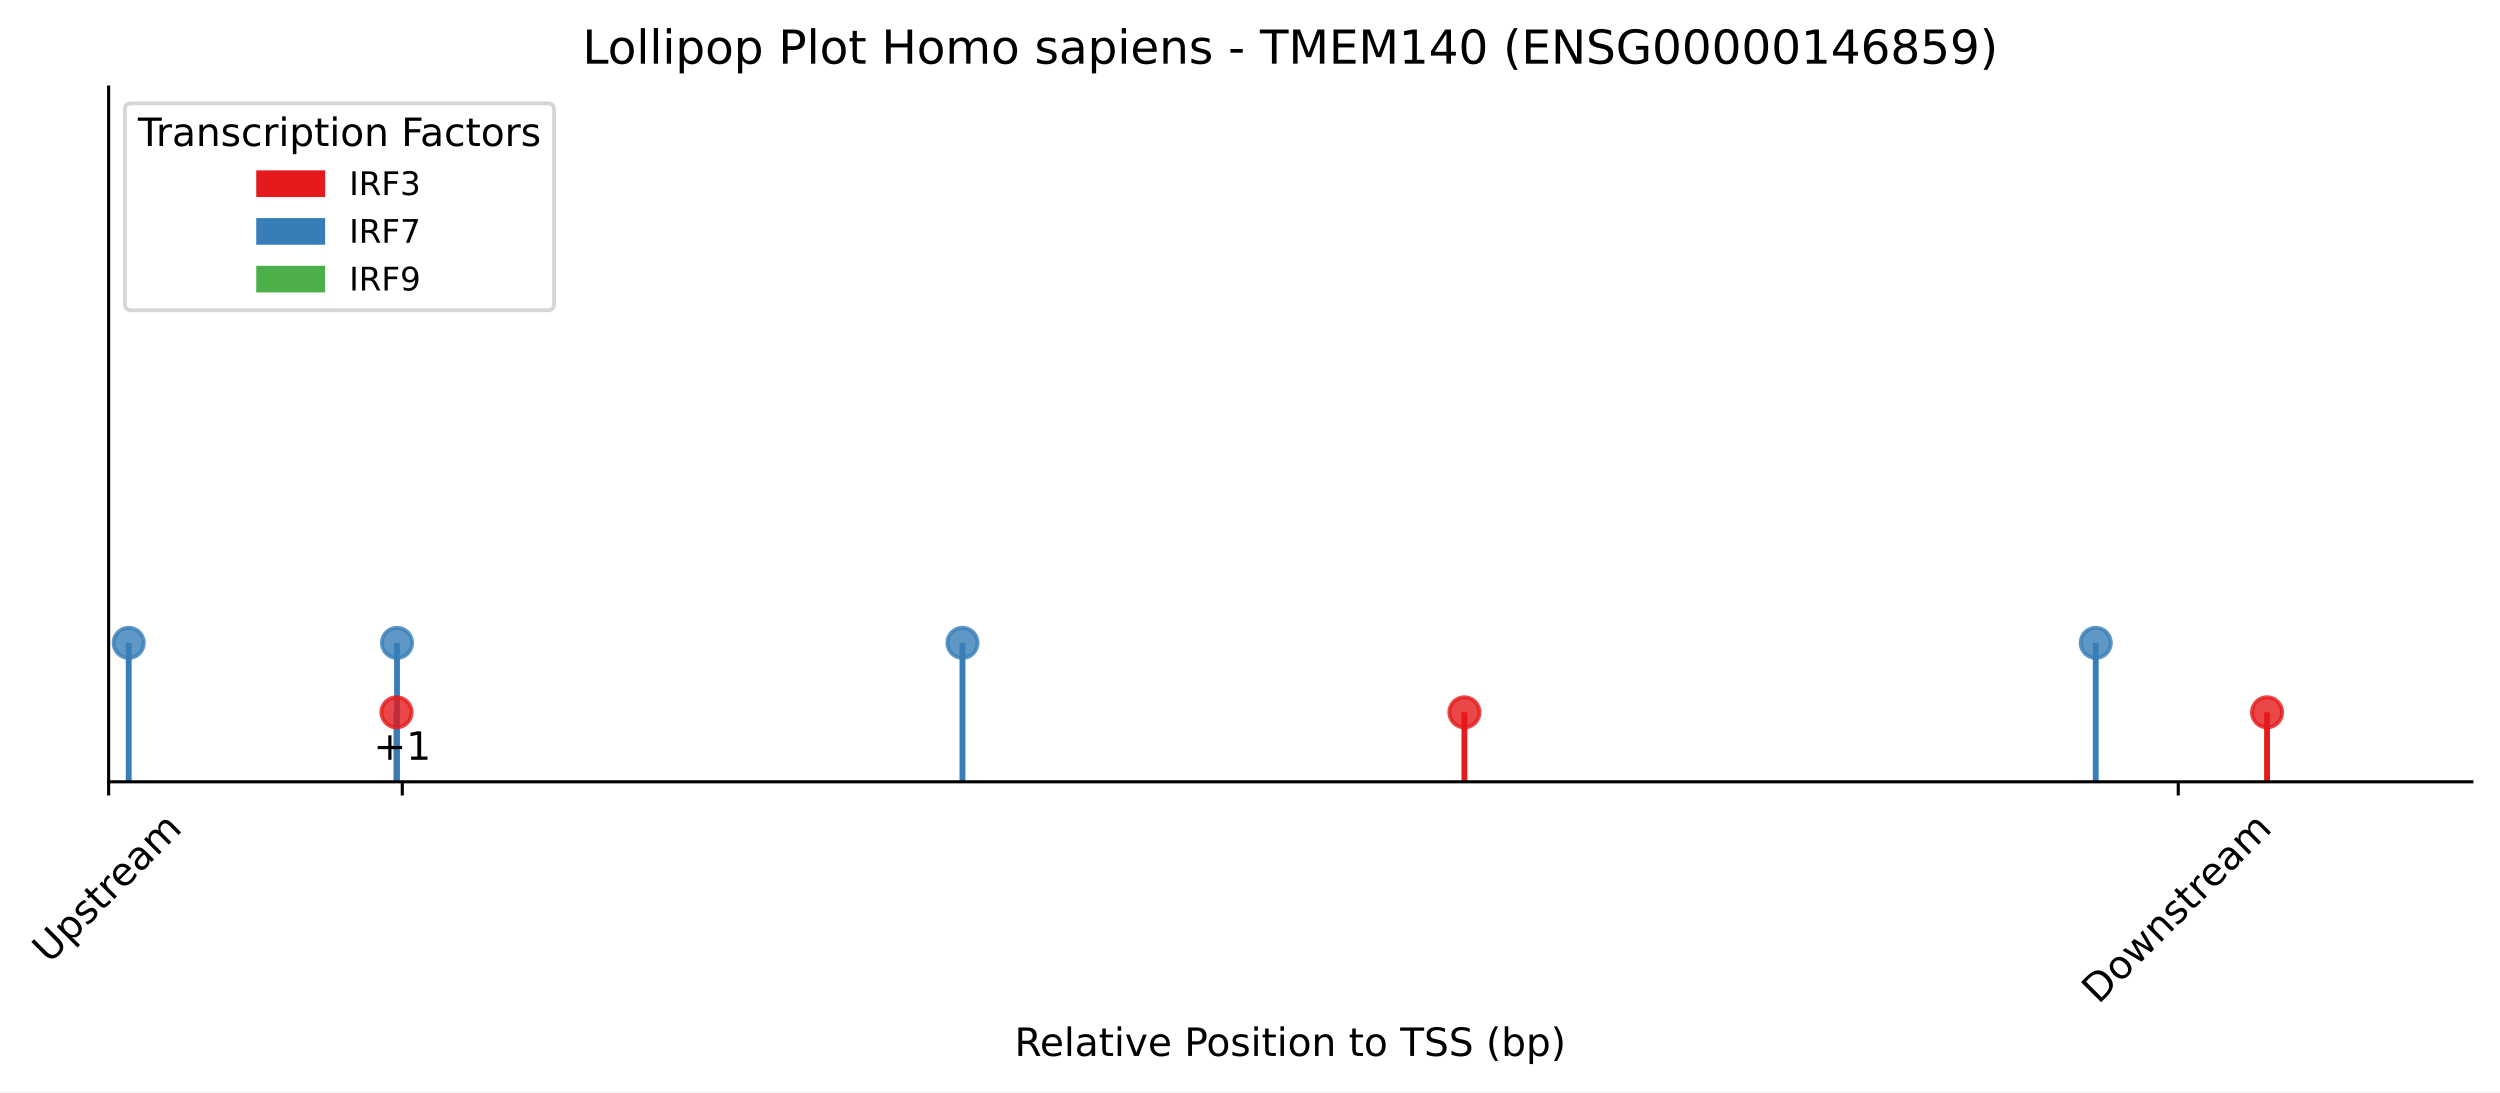
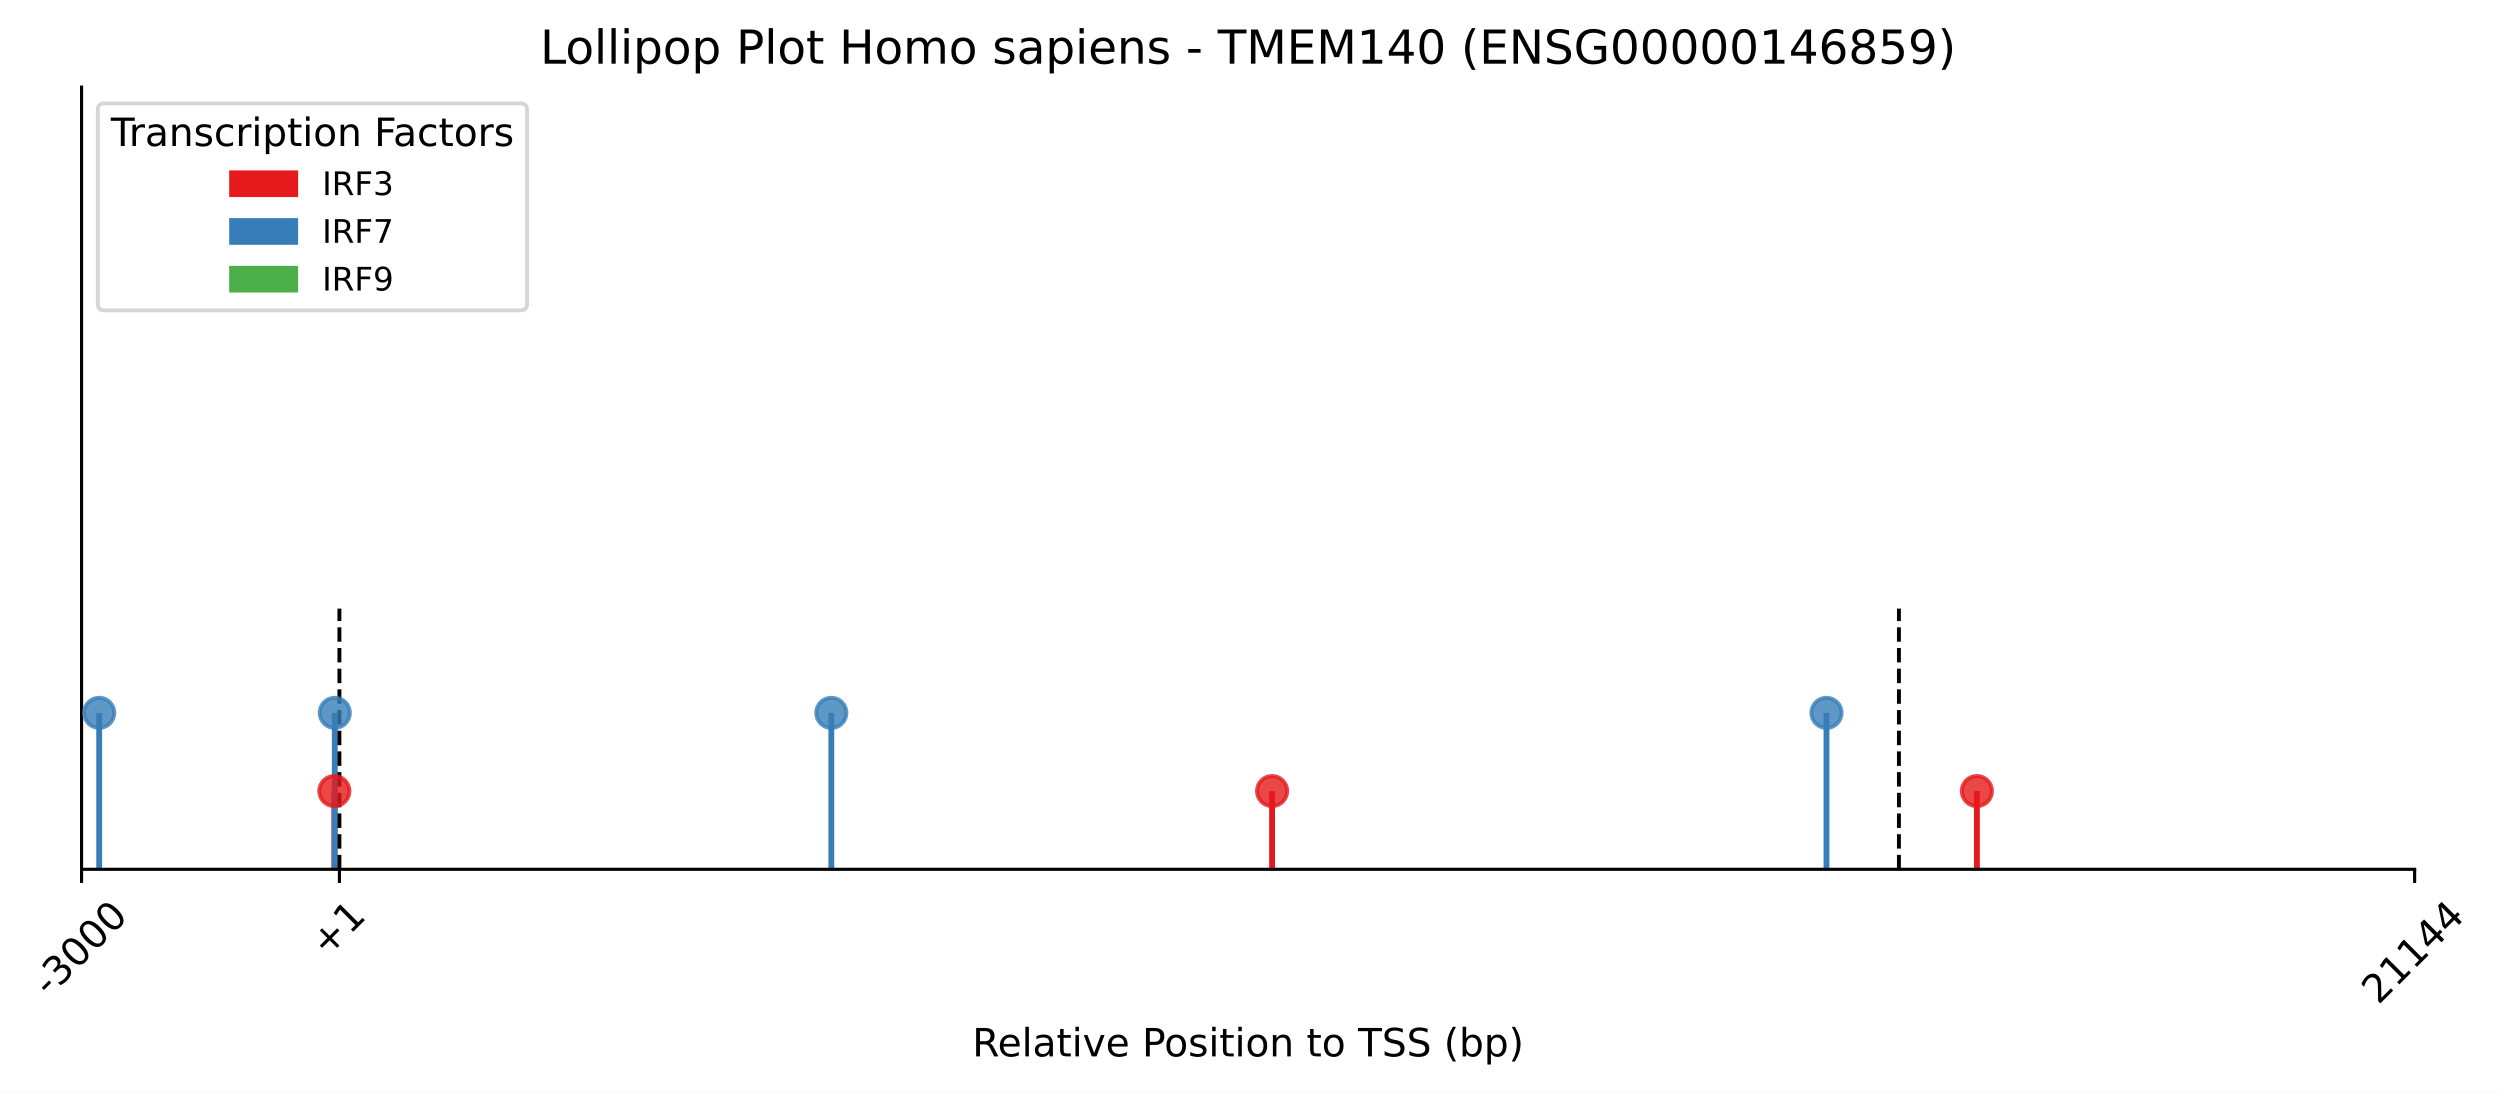
- <svg xmlns="http://www.w3.org/2000/svg" xmlns:xlink="http://www.w3.org/1999/xlink" width="640.663pt" height="279.88pt" viewBox="0 0 640.663 279.88" version="1.1">
+ <svg xmlns="http://www.w3.org/2000/svg" xmlns:xlink="http://www.w3.org/1999/xlink" width="640.511pt" height="279.934pt" viewBox="0 0 640.511 279.934" version="1.1">
  <defs>
    <style type="text/css">*{stroke-linejoin: round; stroke-linecap: butt}</style>
  </defs>
  <g id="figure_1">
    <g id="patch_1">
-       <path d="M 0 279.88  L 640.663 279.88  L 640.663 0  L 0 0  z " style="fill: #ffffff" />
+       <path d="M -0 279.934  L 640.511 279.934  L 640.511 0  L -0 0  z " style="fill: #ffffff" />
    </g>
    <g id="axes_1">
      <g id="patch_2">
-         <path d="M 27.841 200.348  L 633.463 200.348  L 633.463 22.318  L 27.841 22.318  z " style="fill: #ffffff" />
+         <path d="M 20.895 222.718  L 618.641 222.718  L 618.641 22.318  L 20.895 22.318  z " style="fill: #ffffff" />
      </g>
      <g id="matplotlib.axis_1">
        <g id="xtick_1">
          <g id="line2d_1">
            <defs>
-               <path id="m62c0e8b881" d="M 0 0  L 0 3.5  " style="stroke: #000000; stroke-width: 0.8" />
+               <path id="m3a69272f05" d="M 0 0  L 0 3.5  " style="stroke: #000000; stroke-width: 0.8" />
            </defs>
            <g>
-               <use xlink:href="#m62c0e8b881" x="27.841" y="200.348" style="stroke: #000000; stroke-width: 0.8" />
+               <use xlink:href="#m3a69272f05" x="20.895" y="222.718" style="stroke: #000000; stroke-width: 0.8" />
            </g>
          </g>
          <g id="text_1">
-             <g transform="translate(12.57291 247.1605) rotate(-45) scale(0.1 -0.1)">
+             <g transform="translate(12.57291 255.6374) rotate(-45) scale(0.1 -0.1)">
              <defs>
-                 <path id="DejaVuSans-55" d="M 556 4666  L 1191 4666  L 1191 1831  Q 1191 1081 1462 751  Q 1734 422 2344 422  Q 2950 422 3222 751  Q 3494 1081 3494 1831  L 3494 4666  L 4128 4666  L 4128 1753  Q 4128 841 3676 375  Q 3225 -91 2344 -91  Q 1459 -91 1007 375  Q 556 841 556 1753  L 556 4666  z " transform="scale(0.015625)" />
-                 <path id="DejaVuSans-70" d="M 1159 525  L 1159 -1331  L 581 -1331  L 581 3500  L 1159 3500  L 1159 2969  Q 1341 3281 1617 3432  Q 1894 3584 2278 3584  Q 2916 3584 3314 3078  Q 3713 2572 3713 1747  Q 3713 922 3314 415  Q 2916 -91 2278 -91  Q 1894 -91 1617 61  Q 1341 213 1159 525  z M 3116 1747  Q 3116 2381 2855 2742  Q 2594 3103 2138 3103  Q 1681 3103 1420 2742  Q 1159 2381 1159 1747  Q 1159 1113 1420 752  Q 1681 391 2138 391  Q 2594 391 2855 752  Q 3116 1113 3116 1747  z " transform="scale(0.015625)" />
-                 <path id="DejaVuSans-73" d="M 2834 3397  L 2834 2853  Q 2591 2978 2328 3040  Q 2066 3103 1784 3103  Q 1356 3103 1142 2972  Q 928 2841 928 2578  Q 928 2378 1081 2264  Q 1234 2150 1697 2047  L 1894 2003  Q 2506 1872 2764 1633  Q 3022 1394 3022 966  Q 3022 478 2636 193  Q 2250 -91 1575 -91  Q 1294 -91 989 -36  Q 684 19 347 128  L 347 722  Q 666 556 975 473  Q 1284 391 1588 391  Q 1994 391 2212 530  Q 2431 669 2431 922  Q 2431 1156 2273 1281  Q 2116 1406 1581 1522  L 1381 1569  Q 847 1681 609 1914  Q 372 2147 372 2553  Q 372 3047 722 3315  Q 1072 3584 1716 3584  Q 2034 3584 2315 3537  Q 2597 3491 2834 3397  z " transform="scale(0.015625)" />
-                 <path id="DejaVuSans-74" d="M 1172 4494  L 1172 3500  L 2356 3500  L 2356 3053  L 1172 3053  L 1172 1153  Q 1172 725 1289 603  Q 1406 481 1766 481  L 2356 481  L 2356 0  L 1766 0  Q 1100 0 847 248  Q 594 497 594 1153  L 594 3053  L 172 3053  L 172 3500  L 594 3500  L 594 4494  L 1172 4494  z " transform="scale(0.015625)" />
-                 <path id="DejaVuSans-72" d="M 2631 2963  Q 2534 3019 2420 3045  Q 2306 3072 2169 3072  Q 1681 3072 1420 2755  Q 1159 2438 1159 1844  L 1159 0  L 581 0  L 581 3500  L 1159 3500  L 1159 2956  Q 1341 3275 1631 3429  Q 1922 3584 2338 3584  Q 2397 3584 2469 3576  Q 2541 3569 2628 3553  L 2631 2963  z " transform="scale(0.015625)" />
-                 <path id="DejaVuSans-65" d="M 3597 1894  L 3597 1613  L 953 1613  Q 991 1019 1311 708  Q 1631 397 2203 397  Q 2534 397 2845 478  Q 3156 559 3463 722  L 3463 178  Q 3153 47 2828 -22  Q 2503 -91 2169 -91  Q 1331 -91 842 396  Q 353 884 353 1716  Q 353 2575 817 3079  Q 1281 3584 2069 3584  Q 2775 3584 3186 3129  Q 3597 2675 3597 1894  z M 3022 2063  Q 3016 2534 2758 2815  Q 2500 3097 2075 3097  Q 1594 3097 1305 2825  Q 1016 2553 972 2059  L 3022 2063  z " transform="scale(0.015625)" />
-                 <path id="DejaVuSans-61" d="M 2194 1759  Q 1497 1759 1228 1600  Q 959 1441 959 1056  Q 959 750 1161 570  Q 1363 391 1709 391  Q 2188 391 2477 730  Q 2766 1069 2766 1631  L 2766 1759  L 2194 1759  z M 3341 1997  L 3341 0  L 2766 0  L 2766 531  Q 2569 213 2275 61  Q 1981 -91 1556 -91  Q 1019 -91 701 211  Q 384 513 384 1019  Q 384 1609 779 1909  Q 1175 2209 1959 2209  L 2766 2209  L 2766 2266  Q 2766 2663 2505 2880  Q 2244 3097 1772 3097  Q 1472 3097 1187 3025  Q 903 2953 641 2809  L 641 3341  Q 956 3463 1253 3523  Q 1550 3584 1831 3584  Q 2591 3584 2966 3190  Q 3341 2797 3341 1997  z " transform="scale(0.015625)" />
-                 <path id="DejaVuSans-6d" d="M 3328 2828  Q 3544 3216 3844 3400  Q 4144 3584 4550 3584  Q 5097 3584 5394 3201  Q 5691 2819 5691 2113  L 5691 0  L 5113 0  L 5113 2094  Q 5113 2597 4934 2840  Q 4756 3084 4391 3084  Q 3944 3084 3684 2787  Q 3425 2491 3425 1978  L 3425 0  L 2847 0  L 2847 2094  Q 2847 2600 2669 2842  Q 2491 3084 2119 3084  Q 1678 3084 1418 2786  Q 1159 2488 1159 1978  L 1159 0  L 581 0  L 581 3500  L 1159 3500  L 1159 2956  Q 1356 3278 1631 3431  Q 1906 3584 2284 3584  Q 2666 3584 2933 3390  Q 3200 3197 3328 2828  z " transform="scale(0.015625)" />
+                 <path id="DejaVuSans-2d" d="M 313 2009  L 1997 2009  L 1997 1497  L 313 1497  L 313 2009  z " transform="scale(0.015625)" />
+                 <path id="DejaVuSans-33" d="M 2597 2516  Q 3050 2419 3304 2112  Q 3559 1806 3559 1356  Q 3559 666 3084 287  Q 2609 -91 1734 -91  Q 1441 -91 1130 -33  Q 819 25 488 141  L 488 750  Q 750 597 1062 519  Q 1375 441 1716 441  Q 2309 441 2620 675  Q 2931 909 2931 1356  Q 2931 1769 2642 2001  Q 2353 2234 1838 2234  L 1294 2234  L 1294 2753  L 1863 2753  Q 2328 2753 2575 2939  Q 2822 3125 2822 3475  Q 2822 3834 2567 4026  Q 2313 4219 1838 4219  Q 1578 4219 1281 4162  Q 984 4106 628 3988  L 628 4550  Q 988 4650 1302 4700  Q 1616 4750 1894 4750  Q 2613 4750 3031 4423  Q 3450 4097 3450 3541  Q 3450 3153 3228 2886  Q 3006 2619 2597 2516  z " transform="scale(0.015625)" />
+                 <path id="DejaVuSans-30" d="M 2034 4250  Q 1547 4250 1301 3770  Q 1056 3291 1056 2328  Q 1056 1369 1301 889  Q 1547 409 2034 409  Q 2525 409 2770 889  Q 3016 1369 3016 2328  Q 3016 3291 2770 3770  Q 2525 4250 2034 4250  z M 2034 4750  Q 2819 4750 3233 4129  Q 3647 3509 3647 2328  Q 3647 1150 3233 529  Q 2819 -91 2034 -91  Q 1250 -91 836 529  Q 422 1150 422 2328  Q 422 3509 836 4129  Q 1250 4750 2034 4750  z " transform="scale(0.015625)" />
              </defs>
-               <use xlink:href="#DejaVuSans-55" />
-               <use xlink:href="#DejaVuSans-70" x="73.193" />
-               <use xlink:href="#DejaVuSans-73" x="136.67" />
-               <use xlink:href="#DejaVuSans-74" x="188.77" />
-               <use xlink:href="#DejaVuSans-72" x="227.979" />
-               <use xlink:href="#DejaVuSans-65" x="266.842" />
-               <use xlink:href="#DejaVuSans-61" x="328.365" />
-               <use xlink:href="#DejaVuSans-6d" x="389.645" />
+               <use xlink:href="#DejaVuSans-2d" />
+               <use xlink:href="#DejaVuSans-33" x="36.084" />
+               <use xlink:href="#DejaVuSans-30" x="99.707" />
+               <use xlink:href="#DejaVuSans-30" x="163.33" />
+               <use xlink:href="#DejaVuSans-30" x="226.953" />
            </g>
          </g>
        </g>
        <g id="xtick_2">
          <g id="line2d_2">
            <g>
-               <use xlink:href="#m62c0e8b881" x="103.093" y="200.348" style="stroke: #000000; stroke-width: 0.8" />
+               <use xlink:href="#m3a69272f05" x="86.959" y="222.718" style="stroke: #000000; stroke-width: 0.8" />
+             </g>
+           </g>
+           <g id="text_2">
+             <g transform="translate(83.69815 245.5147) rotate(-45) scale(0.1 -0.1)">
+               <defs>
+                 <path id="DejaVuSans-2b" d="M 2944 4013  L 2944 2272  L 4684 2272  L 4684 1741  L 2944 1741  L 2944 0  L 2419 0  L 2419 1741  L 678 1741  L 678 2272  L 2419 2272  L 2419 4013  L 2944 4013  z " transform="scale(0.015625)" />
+                 <path id="DejaVuSans-31" d="M 794 531  L 1825 531  L 1825 4091  L 703 3866  L 703 4441  L 1819 4666  L 2450 4666  L 2450 531  L 3481 531  L 3481 0  L 794 0  L 794 531  z " transform="scale(0.015625)" />
+               </defs>
+               <use xlink:href="#DejaVuSans-2b" />
+               <use xlink:href="#DejaVuSans-31" x="83.789" />
            </g>
          </g>
        </g>
        <g id="xtick_3">
          <g id="line2d_3">
            <g>
-               <use xlink:href="#m62c0e8b881" x="558.212" y="200.348" style="stroke: #000000; stroke-width: 0.8" />
-             </g>
-           </g>
-           <g id="text_2">
-             <g transform="translate(537.7577 257.5318) rotate(-45) scale(0.1 -0.1)">
+               <use xlink:href="#m3a69272f05" x="618.641" y="222.718" style="stroke: #000000; stroke-width: 0.8" />
+             </g>
+           </g>
+           <g id="text_3">
+             <g transform="translate(609.3452 257.5853) rotate(-45) scale(0.1 -0.1)">
              <defs>
-                 <path id="DejaVuSans-44" d="M 1259 4147  L 1259 519  L 2022 519  Q 2988 519 3436 956  Q 3884 1394 3884 2338  Q 3884 3275 3436 3711  Q 2988 4147 2022 4147  L 1259 4147  z M 628 4666  L 1925 4666  Q 3281 4666 3915 4102  Q 4550 3538 4550 2338  Q 4550 1131 3912 565  Q 3275 0 1925 0  L 628 0  L 628 4666  z " transform="scale(0.015625)" />
-                 <path id="DejaVuSans-6f" d="M 1959 3097  Q 1497 3097 1228 2736  Q 959 2375 959 1747  Q 959 1119 1226 758  Q 1494 397 1959 397  Q 2419 397 2687 759  Q 2956 1122 2956 1747  Q 2956 2369 2687 2733  Q 2419 3097 1959 3097  z M 1959 3584  Q 2709 3584 3137 3096  Q 3566 2609 3566 1747  Q 3566 888 3137 398  Q 2709 -91 1959 -91  Q 1206 -91 779 398  Q 353 888 353 1747  Q 353 2609 779 3096  Q 1206 3584 1959 3584  z " transform="scale(0.015625)" />
-                 <path id="DejaVuSans-77" d="M 269 3500  L 844 3500  L 1563 769  L 2278 3500  L 2956 3500  L 3675 769  L 4391 3500  L 4966 3500  L 4050 0  L 3372 0  L 2619 2869  L 1863 0  L 1184 0  L 269 3500  z " transform="scale(0.015625)" />
-                 <path id="DejaVuSans-6e" d="M 3513 2113  L 3513 0  L 2938 0  L 2938 2094  Q 2938 2591 2744 2837  Q 2550 3084 2163 3084  Q 1697 3084 1428 2787  Q 1159 2491 1159 1978  L 1159 0  L 581 0  L 581 3500  L 1159 3500  L 1159 2956  Q 1366 3272 1645 3428  Q 1925 3584 2291 3584  Q 2894 3584 3203 3211  Q 3513 2838 3513 2113  z " transform="scale(0.015625)" />
+                 <path id="DejaVuSans-32" d="M 1228 531  L 3431 531  L 3431 0  L 469 0  L 469 531  Q 828 903 1448 1529  Q 2069 2156 2228 2338  Q 2531 2678 2651 2914  Q 2772 3150 2772 3378  Q 2772 3750 2511 3984  Q 2250 4219 1831 4219  Q 1534 4219 1204 4116  Q 875 4013 500 3803  L 500 4441  Q 881 4594 1212 4672  Q 1544 4750 1819 4750  Q 2544 4750 2975 4387  Q 3406 4025 3406 3419  Q 3406 3131 3298 2873  Q 3191 2616 2906 2266  Q 2828 2175 2409 1742  Q 1991 1309 1228 531  z " transform="scale(0.015625)" />
+                 <path id="DejaVuSans-34" d="M 2419 4116  L 825 1625  L 2419 1625  L 2419 4116  z M 2253 4666  L 3047 4666  L 3047 1625  L 3713 1625  L 3713 1100  L 3047 1100  L 3047 0  L 2419 0  L 2419 1100  L 313 1100  L 313 1709  L 2253 4666  z " transform="scale(0.015625)" />
              </defs>
-               <use xlink:href="#DejaVuSans-44" />
-               <use xlink:href="#DejaVuSans-6f" x="77.002" />
-               <use xlink:href="#DejaVuSans-77" x="138.184" />
-               <use xlink:href="#DejaVuSans-6e" x="219.971" />
-               <use xlink:href="#DejaVuSans-73" x="283.35" />
-               <use xlink:href="#DejaVuSans-74" x="335.449" />
-               <use xlink:href="#DejaVuSans-72" x="374.658" />
-               <use xlink:href="#DejaVuSans-65" x="413.521" />
-               <use xlink:href="#DejaVuSans-61" x="475.045" />
-               <use xlink:href="#DejaVuSans-6d" x="536.324" />
-             </g>
-           </g>
-         </g>
-         <g id="text_3">
-           <g transform="translate(259.996 270.6008) scale(0.1 -0.1)">
+               <use xlink:href="#DejaVuSans-32" />
+               <use xlink:href="#DejaVuSans-31" x="63.623" />
+               <use xlink:href="#DejaVuSans-31" x="127.246" />
+               <use xlink:href="#DejaVuSans-34" x="190.869" />
+               <use xlink:href="#DejaVuSans-34" x="254.492" />
+             </g>
+           </g>
+         </g>
+         <g id="text_4">
+           <g transform="translate(249.1121 270.6543) scale(0.1 -0.1)">
            <defs>
              <path id="DejaVuSans-52" d="M 2841 2188  Q 3044 2119 3236 1894  Q 3428 1669 3622 1275  L 4263 0  L 3584 0  L 2988 1197  Q 2756 1666 2539 1819  Q 2322 1972 1947 1972  L 1259 1972  L 1259 0  L 628 0  L 628 4666  L 2053 4666  Q 2853 4666 3247 4331  Q 3641 3997 3641 3322  Q 3641 2881 3436 2590  Q 3231 2300 2841 2188  z M 1259 4147  L 1259 2491  L 2053 2491  Q 2509 2491 2742 2702  Q 2975 2913 2975 3322  Q 2975 3731 2742 3939  Q 2509 4147 2053 4147  L 1259 4147  z " transform="scale(0.015625)" />
+               <path id="DejaVuSans-65" d="M 3597 1894  L 3597 1613  L 953 1613  Q 991 1019 1311 708  Q 1631 397 2203 397  Q 2534 397 2845 478  Q 3156 559 3463 722  L 3463 178  Q 3153 47 2828 -22  Q 2503 -91 2169 -91  Q 1331 -91 842 396  Q 353 884 353 1716  Q 353 2575 817 3079  Q 1281 3584 2069 3584  Q 2775 3584 3186 3129  Q 3597 2675 3597 1894  z M 3022 2063  Q 3016 2534 2758 2815  Q 2500 3097 2075 3097  Q 1594 3097 1305 2825  Q 1016 2553 972 2059  L 3022 2063  z " transform="scale(0.015625)" />
              <path id="DejaVuSans-6c" d="M 603 4863  L 1178 4863  L 1178 0  L 603 0  L 603 4863  z " transform="scale(0.015625)" />
+               <path id="DejaVuSans-61" d="M 2194 1759  Q 1497 1759 1228 1600  Q 959 1441 959 1056  Q 959 750 1161 570  Q 1363 391 1709 391  Q 2188 391 2477 730  Q 2766 1069 2766 1631  L 2766 1759  L 2194 1759  z M 3341 1997  L 3341 0  L 2766 0  L 2766 531  Q 2569 213 2275 61  Q 1981 -91 1556 -91  Q 1019 -91 701 211  Q 384 513 384 1019  Q 384 1609 779 1909  Q 1175 2209 1959 2209  L 2766 2209  L 2766 2266  Q 2766 2663 2505 2880  Q 2244 3097 1772 3097  Q 1472 3097 1187 3025  Q 903 2953 641 2809  L 641 3341  Q 956 3463 1253 3523  Q 1550 3584 1831 3584  Q 2591 3584 2966 3190  Q 3341 2797 3341 1997  z " transform="scale(0.015625)" />
+               <path id="DejaVuSans-74" d="M 1172 4494  L 1172 3500  L 2356 3500  L 2356 3053  L 1172 3053  L 1172 1153  Q 1172 725 1289 603  Q 1406 481 1766 481  L 2356 481  L 2356 0  L 1766 0  Q 1100 0 847 248  Q 594 497 594 1153  L 594 3053  L 172 3053  L 172 3500  L 594 3500  L 594 4494  L 1172 4494  z " transform="scale(0.015625)" />
              <path id="DejaVuSans-69" d="M 603 3500  L 1178 3500  L 1178 0  L 603 0  L 603 3500  z M 603 4863  L 1178 4863  L 1178 4134  L 603 4134  L 603 4863  z " transform="scale(0.015625)" />
              <path id="DejaVuSans-76" d="M 191 3500  L 800 3500  L 1894 563  L 2988 3500  L 3597 3500  L 2284 0  L 1503 0  L 191 3500  z " transform="scale(0.015625)" />
              <path id="DejaVuSans-20" transform="scale(0.015625)" />
              <path id="DejaVuSans-50" d="M 1259 4147  L 1259 2394  L 2053 2394  Q 2494 2394 2734 2622  Q 2975 2850 2975 3272  Q 2975 3691 2734 3919  Q 2494 4147 2053 4147  L 1259 4147  z M 628 4666  L 2053 4666  Q 2838 4666 3239 4311  Q 3641 3956 3641 3272  Q 3641 2581 3239 2228  Q 2838 1875 2053 1875  L 1259 1875  L 1259 0  L 628 0  L 628 4666  z " transform="scale(0.015625)" />
+               <path id="DejaVuSans-6f" d="M 1959 3097  Q 1497 3097 1228 2736  Q 959 2375 959 1747  Q 959 1119 1226 758  Q 1494 397 1959 397  Q 2419 397 2687 759  Q 2956 1122 2956 1747  Q 2956 2369 2687 2733  Q 2419 3097 1959 3097  z M 1959 3584  Q 2709 3584 3137 3096  Q 3566 2609 3566 1747  Q 3566 888 3137 398  Q 2709 -91 1959 -91  Q 1206 -91 779 398  Q 353 888 353 1747  Q 353 2609 779 3096  Q 1206 3584 1959 3584  z " transform="scale(0.015625)" />
+               <path id="DejaVuSans-73" d="M 2834 3397  L 2834 2853  Q 2591 2978 2328 3040  Q 2066 3103 1784 3103  Q 1356 3103 1142 2972  Q 928 2841 928 2578  Q 928 2378 1081 2264  Q 1234 2150 1697 2047  L 1894 2003  Q 2506 1872 2764 1633  Q 3022 1394 3022 966  Q 3022 478 2636 193  Q 2250 -91 1575 -91  Q 1294 -91 989 -36  Q 684 19 347 128  L 347 722  Q 666 556 975 473  Q 1284 391 1588 391  Q 1994 391 2212 530  Q 2431 669 2431 922  Q 2431 1156 2273 1281  Q 2116 1406 1581 1522  L 1381 1569  Q 847 1681 609 1914  Q 372 2147 372 2553  Q 372 3047 722 3315  Q 1072 3584 1716 3584  Q 2034 3584 2315 3537  Q 2597 3491 2834 3397  z " transform="scale(0.015625)" />
+               <path id="DejaVuSans-6e" d="M 3513 2113  L 3513 0  L 2938 0  L 2938 2094  Q 2938 2591 2744 2837  Q 2550 3084 2163 3084  Q 1697 3084 1428 2787  Q 1159 2491 1159 1978  L 1159 0  L 581 0  L 581 3500  L 1159 3500  L 1159 2956  Q 1366 3272 1645 3428  Q 1925 3584 2291 3584  Q 2894 3584 3203 3211  Q 3513 2838 3513 2113  z " transform="scale(0.015625)" />
              <path id="DejaVuSans-54" d="M -19 4666  L 3928 4666  L 3928 4134  L 2272 4134  L 2272 0  L 1638 0  L 1638 4134  L -19 4134  L -19 4666  z " transform="scale(0.015625)" />
              <path id="DejaVuSans-53" d="M 3425 4513  L 3425 3897  Q 3066 4069 2747 4153  Q 2428 4238 2131 4238  Q 1616 4238 1336 4038  Q 1056 3838 1056 3469  Q 1056 3159 1242 3001  Q 1428 2844 1947 2747  L 2328 2669  Q 3034 2534 3370 2195  Q 3706 1856 3706 1288  Q 3706 609 3251 259  Q 2797 -91 1919 -91  Q 1588 -91 1214 -16  Q 841 59 441 206  L 441 856  Q 825 641 1194 531  Q 1563 422 1919 422  Q 2459 422 2753 634  Q 3047 847 3047 1241  Q 3047 1584 2836 1778  Q 2625 1972 2144 2069  L 1759 2144  Q 1053 2284 737 2584  Q 422 2884 422 3419  Q 422 4038 858 4394  Q 1294 4750 2059 4750  Q 2388 4750 2728 4690  Q 3069 4631 3425 4513  z " transform="scale(0.015625)" />
              <path id="DejaVuSans-28" d="M 1984 4856  Q 1566 4138 1362 3434  Q 1159 2731 1159 2009  Q 1159 1288 1364 580  Q 1569 -128 1984 -844  L 1484 -844  Q 1016 -109 783 600  Q 550 1309 550 2009  Q 550 2706 781 3412  Q 1013 4119 1484 4856  L 1984 4856  z " transform="scale(0.015625)" />
              <path id="DejaVuSans-62" d="M 3116 1747  Q 3116 2381 2855 2742  Q 2594 3103 2138 3103  Q 1681 3103 1420 2742  Q 1159 2381 1159 1747  Q 1159 1113 1420 752  Q 1681 391 2138 391  Q 2594 391 2855 752  Q 3116 1113 3116 1747  z M 1159 2969  Q 1341 3281 1617 3432  Q 1894 3584 2278 3584  Q 2916 3584 3314 3078  Q 3713 2572 3713 1747  Q 3713 922 3314 415  Q 2916 -91 2278 -91  Q 1894 -91 1617 61  Q 1341 213 1159 525  L 1159 0  L 581 0  L 581 4863  L 1159 4863  L 1159 2969  z " transform="scale(0.015625)" />
+               <path id="DejaVuSans-70" d="M 1159 525  L 1159 -1331  L 581 -1331  L 581 3500  L 1159 3500  L 1159 2969  Q 1341 3281 1617 3432  Q 1894 3584 2278 3584  Q 2916 3584 3314 3078  Q 3713 2572 3713 1747  Q 3713 922 3314 415  Q 2916 -91 2278 -91  Q 1894 -91 1617 61  Q 1341 213 1159 525  z M 3116 1747  Q 3116 2381 2855 2742  Q 2594 3103 2138 3103  Q 1681 3103 1420 2742  Q 1159 2381 1159 1747  Q 1159 1113 1420 752  Q 1681 391 2138 391  Q 2594 391 2855 752  Q 3116 1113 3116 1747  z " transform="scale(0.015625)" />
              <path id="DejaVuSans-29" d="M 513 4856  L 1013 4856  Q 1481 4119 1714 3412  Q 1947 2706 1947 2009  Q 1947 1309 1714 600  Q 1481 -109 1013 -844  L 513 -844  Q 928 -128 1133 580  Q 1338 1288 1338 2009  Q 1338 2731 1133 3434  Q 928 4138 513 4856  z " transform="scale(0.015625)" />
            </defs>
            <use xlink:href="#DejaVuSans-52" />
            <use xlink:href="#DejaVuSans-65" x="64.982" />
            <use xlink:href="#DejaVuSans-6c" x="126.506" />
            <use xlink:href="#DejaVuSans-61" x="154.289" />
            <use xlink:href="#DejaVuSans-74" x="215.568" />
            <use xlink:href="#DejaVuSans-69" x="254.777" />
            <use xlink:href="#DejaVuSans-76" x="282.561" />
            <use xlink:href="#DejaVuSans-65" x="341.74" />
            <use xlink:href="#DejaVuSans-20" x="403.264" />
            <use xlink:href="#DejaVuSans-50" x="435.051" />
            <use xlink:href="#DejaVuSans-6f" x="491.729" />
            <use xlink:href="#DejaVuSans-73" x="552.91" />
            <use xlink:href="#DejaVuSans-69" x="605.01" />
            <use xlink:href="#DejaVuSans-74" x="632.793" />
            <use xlink:href="#DejaVuSans-69" x="672.002" />
            <use xlink:href="#DejaVuSans-6f" x="699.785" />
            <use xlink:href="#DejaVuSans-6e" x="760.967" />
            <use xlink:href="#DejaVuSans-20" x="824.346" />
            <use xlink:href="#DejaVuSans-74" x="856.133" />
            <use xlink:href="#DejaVuSans-6f" x="895.342" />
            <use xlink:href="#DejaVuSans-20" x="956.523" />
            <use xlink:href="#DejaVuSans-54" x="988.311" />
            <use xlink:href="#DejaVuSans-53" x="1049.395" />
            <use xlink:href="#DejaVuSans-53" x="1112.871" />
            <use xlink:href="#DejaVuSans-20" x="1176.348" />
            <use xlink:href="#DejaVuSans-28" x="1208.135" />
            <use xlink:href="#DejaVuSans-62" x="1247.148" />
            <use xlink:href="#DejaVuSans-70" x="1310.625" />
            <use xlink:href="#DejaVuSans-29" x="1374.102" />
          </g>
        </g>
      </g>
      <g id="matplotlib.axis_2" />
      <g id="LineCollection_1">
-         <path d="M 101.613 200.348  L 101.613 182.545  " clip-path="url(#pda2c5ff3ff)" style="fill: none; stroke: #e41a1c; stroke-width: 1.5" />
+         <path d="M 85.66 222.718  L 85.66 202.678  " clip-path="url(#p446e6710d1)" style="fill: none; stroke: #e41a1c; stroke-width: 1.5" />
      </g>
      <g id="LineCollection_2">
-         <path d="M 580.963 200.348  L 580.963 182.545  " clip-path="url(#pda2c5ff3ff)" style="fill: none; stroke: #e41a1c; stroke-width: 1.5" />
+         <path d="M 506.487 222.718  L 506.487 202.678  " clip-path="url(#p446e6710d1)" style="fill: none; stroke: #e41a1c; stroke-width: 1.5" />
      </g>
      <g id="LineCollection_3">
-         <path d="M 375.276 200.348  L 375.276 182.545  " clip-path="url(#pda2c5ff3ff)" style="fill: none; stroke: #e41a1c; stroke-width: 1.5" />
+         <path d="M 325.912 222.718  L 325.912 202.678  " clip-path="url(#p446e6710d1)" style="fill: none; stroke: #e41a1c; stroke-width: 1.5" />
      </g>
      <g id="LineCollection_4">
-         <path d="M 101.738 200.348  L 101.738 164.742  " clip-path="url(#pda2c5ff3ff)" style="fill: none; stroke: #377eb8; stroke-width: 1.5" />
+         <path d="M 85.77 222.718  L 85.77 182.638  " clip-path="url(#p446e6710d1)" style="fill: none; stroke: #377eb8; stroke-width: 1.5" />
      </g>
      <g id="LineCollection_5">
-         <path d="M 537.066 200.348  L 537.066 164.742  " clip-path="url(#pda2c5ff3ff)" style="fill: none; stroke: #377eb8; stroke-width: 1.5" />
+         <path d="M 467.95 222.718  L 467.95 182.638  " clip-path="url(#p446e6710d1)" style="fill: none; stroke: #377eb8; stroke-width: 1.5" />
      </g>
      <g id="LineCollection_6">
-         <path d="M 32.984 200.348  L 32.984 164.742  " clip-path="url(#pda2c5ff3ff)" style="fill: none; stroke: #377eb8; stroke-width: 1.5" />
+         <path d="M 25.41 222.718  L 25.41 182.638  " clip-path="url(#p446e6710d1)" style="fill: none; stroke: #377eb8; stroke-width: 1.5" />
      </g>
      <g id="LineCollection_7">
-         <path d="M 246.647 200.348  L 246.647 164.742  " clip-path="url(#pda2c5ff3ff)" style="fill: none; stroke: #377eb8; stroke-width: 1.5" />
+         <path d="M 212.987 222.718  L 212.987 182.638  " clip-path="url(#p446e6710d1)" style="fill: none; stroke: #377eb8; stroke-width: 1.5" />
+       </g>
+       <g id="line2d_4">
+         <path d="M 86.959 222.718  L 86.959 155.918  " clip-path="url(#p446e6710d1)" style="fill: none; stroke-dasharray: 3.7,1.6; stroke-dashoffset: 0; stroke: #000000" />
+       </g>
+       <g id="line2d_5">
+         <path d="M 486.514 222.718  L 486.514 155.918  " clip-path="url(#p446e6710d1)" style="fill: none; stroke-dasharray: 3.7,1.6; stroke-dashoffset: 0; stroke: #000000" />
      </g>
      <g id="patch_3">
-         <path d="M 27.841 200.348  L 27.841 22.318  " style="fill: none; stroke: #000000; stroke-width: 0.8; stroke-linejoin: miter; stroke-linecap: square" />
+         <path d="M 20.895 222.718  L 20.895 22.318  " style="fill: none; stroke: #000000; stroke-width: 0.8; stroke-linejoin: miter; stroke-linecap: square" />
      </g>
      <g id="patch_4">
-         <path d="M 27.841 200.348  L 633.463 200.348  " style="fill: none; stroke: #000000; stroke-width: 0.8; stroke-linejoin: miter; stroke-linecap: square" />
+         <path d="M 20.895 222.718  L 618.641 222.718  " style="fill: none; stroke: #000000; stroke-width: 0.8; stroke-linejoin: miter; stroke-linecap: square" />
      </g>
      <g id="PathCollection_1">
        <defs>
-           <path id="C0_0_1ee7f40e62" d="M 0 3.873  C 1.027 3.873 2.012 3.465 2.739 2.739  C 3.465 2.012 3.873 1.027 3.873 -0  C 3.873 -1.027 3.465 -2.012 2.739 -2.739  C 2.012 -3.465 1.027 -3.873 0 -3.873  C -1.027 -3.873 -2.012 -3.465 -2.739 -2.739  C -3.465 -2.012 -3.873 -1.027 -3.873 0  C -3.873 1.027 -3.465 2.012 -2.739 2.739  C -2.012 3.465 -1.027 3.873 0 3.873  z " />
+           <path id="C0_0_8bcd3a1f5d" d="M 0 3.873  C 1.027 3.873 2.012 3.465 2.739 2.739  C 3.465 2.012 3.873 1.027 3.873 -0  C 3.873 -1.027 3.465 -2.012 2.739 -2.739  C 2.012 -3.465 1.027 -3.873 0 -3.873  C -1.027 -3.873 -2.012 -3.465 -2.739 -2.739  C -3.465 -2.012 -3.873 -1.027 -3.873 0  C -3.873 1.027 -3.465 2.012 -2.739 2.739  C -2.012 3.465 -1.027 3.873 0 3.873  z " />
        </defs>
-         <g clip-path="url(#pda2c5ff3ff)">
-           <use xlink:href="#C0_0_1ee7f40e62" x="101.613" y="182.545" style="fill: #e41a1c; fill-opacity: 0.8; stroke: #e41a1c; stroke-opacity: 0.8" />
-         </g>
-         <g clip-path="url(#pda2c5ff3ff)">
-           <use xlink:href="#C0_0_1ee7f40e62" x="580.963" y="182.545" style="fill: #e41a1c; fill-opacity: 0.8; stroke: #e41a1c; stroke-opacity: 0.8" />
-         </g>
-         <g clip-path="url(#pda2c5ff3ff)">
-           <use xlink:href="#C0_0_1ee7f40e62" x="375.276" y="182.545" style="fill: #e41a1c; fill-opacity: 0.8; stroke: #e41a1c; stroke-opacity: 0.8" />
-         </g>
-         <g clip-path="url(#pda2c5ff3ff)">
-           <use xlink:href="#C0_0_1ee7f40e62" x="101.738" y="164.742" style="fill: #377eb8; fill-opacity: 0.8; stroke: #377eb8; stroke-opacity: 0.8" />
-         </g>
-         <g clip-path="url(#pda2c5ff3ff)">
-           <use xlink:href="#C0_0_1ee7f40e62" x="537.066" y="164.742" style="fill: #377eb8; fill-opacity: 0.8; stroke: #377eb8; stroke-opacity: 0.8" />
-         </g>
-         <g clip-path="url(#pda2c5ff3ff)">
-           <use xlink:href="#C0_0_1ee7f40e62" x="32.984" y="164.742" style="fill: #377eb8; fill-opacity: 0.8; stroke: #377eb8; stroke-opacity: 0.8" />
-         </g>
-         <g clip-path="url(#pda2c5ff3ff)">
-           <use xlink:href="#C0_0_1ee7f40e62" x="246.647" y="164.742" style="fill: #377eb8; fill-opacity: 0.8; stroke: #377eb8; stroke-opacity: 0.8" />
-         </g>
-       </g>
-       <g id="text_4">
-         <g transform="translate(95.72155 194.7079) scale(0.1 -0.1)">
-           <defs>
-             <path id="DejaVuSans-2b" d="M 2944 4013  L 2944 2272  L 4684 2272  L 4684 1741  L 2944 1741  L 2944 0  L 2419 0  L 2419 1741  L 678 1741  L 678 2272  L 2419 2272  L 2419 4013  L 2944 4013  z " transform="scale(0.015625)" />
-             <path id="DejaVuSans-31" d="M 794 531  L 1825 531  L 1825 4091  L 703 3866  L 703 4441  L 1819 4666  L 2450 4666  L 2450 531  L 3481 531  L 3481 0  L 794 0  L 794 531  z " transform="scale(0.015625)" />
-           </defs>
-           <use xlink:href="#DejaVuSans-2b" />
-           <use xlink:href="#DejaVuSans-31" x="83.789" />
+         <g clip-path="url(#p446e6710d1)">
+           <use xlink:href="#C0_0_8bcd3a1f5d" x="85.66" y="202.678" style="fill: #e41a1c; fill-opacity: 0.8; stroke: #e41a1c; stroke-opacity: 0.8" />
+         </g>
+         <g clip-path="url(#p446e6710d1)">
+           <use xlink:href="#C0_0_8bcd3a1f5d" x="506.487" y="202.678" style="fill: #e41a1c; fill-opacity: 0.8; stroke: #e41a1c; stroke-opacity: 0.8" />
+         </g>
+         <g clip-path="url(#p446e6710d1)">
+           <use xlink:href="#C0_0_8bcd3a1f5d" x="325.912" y="202.678" style="fill: #e41a1c; fill-opacity: 0.8; stroke: #e41a1c; stroke-opacity: 0.8" />
+         </g>
+         <g clip-path="url(#p446e6710d1)">
+           <use xlink:href="#C0_0_8bcd3a1f5d" x="85.77" y="182.638" style="fill: #377eb8; fill-opacity: 0.8; stroke: #377eb8; stroke-opacity: 0.8" />
+         </g>
+         <g clip-path="url(#p446e6710d1)">
+           <use xlink:href="#C0_0_8bcd3a1f5d" x="467.95" y="182.638" style="fill: #377eb8; fill-opacity: 0.8; stroke: #377eb8; stroke-opacity: 0.8" />
+         </g>
+         <g clip-path="url(#p446e6710d1)">
+           <use xlink:href="#C0_0_8bcd3a1f5d" x="25.41" y="182.638" style="fill: #377eb8; fill-opacity: 0.8; stroke: #377eb8; stroke-opacity: 0.8" />
+         </g>
+         <g clip-path="url(#p446e6710d1)">
+           <use xlink:href="#C0_0_8bcd3a1f5d" x="212.987" y="182.638" style="fill: #377eb8; fill-opacity: 0.8; stroke: #377eb8; stroke-opacity: 0.8" />
        </g>
      </g>
      <g id="text_5">
-         <g transform="translate(149.2666 16.31812) scale(0.12 -0.12)">
+         <g transform="translate(138.3827 16.31812) scale(0.12 -0.12)">
          <defs>
            <path id="DejaVuSans-4c" d="M 628 4666  L 1259 4666  L 1259 531  L 3531 531  L 3531 0  L 628 0  L 628 4666  z " transform="scale(0.015625)" />
            <path id="DejaVuSans-48" d="M 628 4666  L 1259 4666  L 1259 2753  L 3553 2753  L 3553 4666  L 4184 4666  L 4184 0  L 3553 0  L 3553 2222  L 1259 2222  L 1259 0  L 628 0  L 628 4666  z " transform="scale(0.015625)" />
-             <path id="DejaVuSans-2d" d="M 313 2009  L 1997 2009  L 1997 1497  L 313 1497  L 313 2009  z " transform="scale(0.015625)" />
+             <path id="DejaVuSans-6d" d="M 3328 2828  Q 3544 3216 3844 3400  Q 4144 3584 4550 3584  Q 5097 3584 5394 3201  Q 5691 2819 5691 2113  L 5691 0  L 5113 0  L 5113 2094  Q 5113 2597 4934 2840  Q 4756 3084 4391 3084  Q 3944 3084 3684 2787  Q 3425 2491 3425 1978  L 3425 0  L 2847 0  L 2847 2094  Q 2847 2600 2669 2842  Q 2491 3084 2119 3084  Q 1678 3084 1418 2786  Q 1159 2488 1159 1978  L 1159 0  L 581 0  L 581 3500  L 1159 3500  L 1159 2956  Q 1356 3278 1631 3431  Q 1906 3584 2284 3584  Q 2666 3584 2933 3390  Q 3200 3197 3328 2828  z " transform="scale(0.015625)" />
            <path id="DejaVuSans-4d" d="M 628 4666  L 1569 4666  L 2759 1491  L 3956 4666  L 4897 4666  L 4897 0  L 4281 0  L 4281 4097  L 3078 897  L 2444 897  L 1241 4097  L 1241 0  L 628 0  L 628 4666  z " transform="scale(0.015625)" />
            <path id="DejaVuSans-45" d="M 628 4666  L 3578 4666  L 3578 4134  L 1259 4134  L 1259 2753  L 3481 2753  L 3481 2222  L 1259 2222  L 1259 531  L 3634 531  L 3634 0  L 628 0  L 628 4666  z " transform="scale(0.015625)" />
-             <path id="DejaVuSans-34" d="M 2419 4116  L 825 1625  L 2419 1625  L 2419 4116  z M 2253 4666  L 3047 4666  L 3047 1625  L 3713 1625  L 3713 1100  L 3047 1100  L 3047 0  L 2419 0  L 2419 1100  L 313 1100  L 313 1709  L 2253 4666  z " transform="scale(0.015625)" />
-             <path id="DejaVuSans-30" d="M 2034 4250  Q 1547 4250 1301 3770  Q 1056 3291 1056 2328  Q 1056 1369 1301 889  Q 1547 409 2034 409  Q 2525 409 2770 889  Q 3016 1369 3016 2328  Q 3016 3291 2770 3770  Q 2525 4250 2034 4250  z M 2034 4750  Q 2819 4750 3233 4129  Q 3647 3509 3647 2328  Q 3647 1150 3233 529  Q 2819 -91 2034 -91  Q 1250 -91 836 529  Q 422 1150 422 2328  Q 422 3509 836 4129  Q 1250 4750 2034 4750  z " transform="scale(0.015625)" />
            <path id="DejaVuSans-4e" d="M 628 4666  L 1478 4666  L 3547 763  L 3547 4666  L 4159 4666  L 4159 0  L 3309 0  L 1241 3903  L 1241 0  L 628 0  L 628 4666  z " transform="scale(0.015625)" />
            <path id="DejaVuSans-47" d="M 3809 666  L 3809 1919  L 2778 1919  L 2778 2438  L 4434 2438  L 4434 434  Q 4069 175 3628 42  Q 3188 -91 2688 -91  Q 1594 -91 976 548  Q 359 1188 359 2328  Q 359 3472 976 4111  Q 1594 4750 2688 4750  Q 3144 4750 3555 4637  Q 3966 4525 4313 4306  L 4313 3634  Q 3963 3931 3569 4081  Q 3175 4231 2741 4231  Q 1884 4231 1454 3753  Q 1025 3275 1025 2328  Q 1025 1384 1454 906  Q 1884 428 2741 428  Q 3075 428 3337 486  Q 3600 544 3809 666  z " transform="scale(0.015625)" />
            <path id="DejaVuSans-36" d="M 2113 2584  Q 1688 2584 1439 2293  Q 1191 2003 1191 1497  Q 1191 994 1439 701  Q 1688 409 2113 409  Q 2538 409 2786 701  Q 3034 994 3034 1497  Q 3034 2003 2786 2293  Q 2538 2584 2113 2584  z M 3366 4563  L 3366 3988  Q 3128 4100 2886 4159  Q 2644 4219 2406 4219  Q 1781 4219 1451 3797  Q 1122 3375 1075 2522  Q 1259 2794 1537 2939  Q 1816 3084 2150 3084  Q 2853 3084 3261 2657  Q 3669 2231 3669 1497  Q 3669 778 3244 343  Q 2819 -91 2113 -91  Q 1303 -91 875 529  Q 447 1150 447 2328  Q 447 3434 972 4092  Q 1497 4750 2381 4750  Q 2619 4750 2861 4703  Q 3103 4656 3366 4563  z " transform="scale(0.015625)" />
            <path id="DejaVuSans-38" d="M 2034 2216  Q 1584 2216 1326 1975  Q 1069 1734 1069 1313  Q 1069 891 1326 650  Q 1584 409 2034 409  Q 2484 409 2743 651  Q 3003 894 3003 1313  Q 3003 1734 2745 1975  Q 2488 2216 2034 2216  z M 1403 2484  Q 997 2584 770 2862  Q 544 3141 544 3541  Q 544 4100 942 4425  Q 1341 4750 2034 4750  Q 2731 4750 3128 4425  Q 3525 4100 3525 3541  Q 3525 3141 3298 2862  Q 3072 2584 2669 2484  Q 3125 2378 3379 2068  Q 3634 1759 3634 1313  Q 3634 634 3220 271  Q 2806 -91 2034 -91  Q 1263 -91 848 271  Q 434 634 434 1313  Q 434 1759 690 2068  Q 947 2378 1403 2484  z M 1172 3481  Q 1172 3119 1398 2916  Q 1625 2713 2034 2713  Q 2441 2713 2670 2916  Q 2900 3119 2900 3481  Q 2900 3844 2670 4047  Q 2441 4250 2034 4250  Q 1625 4250 1398 4047  Q 1172 3844 1172 3481  z " transform="scale(0.015625)" />
            <path id="DejaVuSans-35" d="M 691 4666  L 3169 4666  L 3169 4134  L 1269 4134  L 1269 2991  Q 1406 3038 1543 3061  Q 1681 3084 1819 3084  Q 2600 3084 3056 2656  Q 3513 2228 3513 1497  Q 3513 744 3044 326  Q 2575 -91 1722 -91  Q 1428 -91 1123 -41  Q 819 9 494 109  L 494 744  Q 775 591 1075 516  Q 1375 441 1709 441  Q 2250 441 2565 725  Q 2881 1009 2881 1497  Q 2881 1984 2565 2268  Q 2250 2553 1709 2553  Q 1456 2553 1204 2497  Q 953 2441 691 2322  L 691 4666  z " transform="scale(0.015625)" />
            <path id="DejaVuSans-39" d="M 703 97  L 703 672  Q 941 559 1184 500  Q 1428 441 1663 441  Q 2288 441 2617 861  Q 2947 1281 2994 2138  Q 2813 1869 2534 1725  Q 2256 1581 1919 1581  Q 1219 1581 811 2004  Q 403 2428 403 3163  Q 403 3881 828 4315  Q 1253 4750 1959 4750  Q 2769 4750 3195 4129  Q 3622 3509 3622 2328  Q 3622 1225 3098 567  Q 2575 -91 1691 -91  Q 1453 -91 1209 -44  Q 966 3 703 97  z M 1959 2075  Q 2384 2075 2632 2365  Q 2881 2656 2881 3163  Q 2881 3666 2632 3958  Q 2384 4250 1959 4250  Q 1534 4250 1286 3958  Q 1038 3666 1038 3163  Q 1038 2656 1286 2365  Q 1534 2075 1959 2075  z " transform="scale(0.015625)" />
          </defs>
          <use xlink:href="#DejaVuSans-4c" />
          <use xlink:href="#DejaVuSans-6f" x="53.963" />
          <use xlink:href="#DejaVuSans-6c" x="115.145" />
          <use xlink:href="#DejaVuSans-6c" x="142.928" />
          <use xlink:href="#DejaVuSans-69" x="170.711" />
          <use xlink:href="#DejaVuSans-70" x="198.494" />
          <use xlink:href="#DejaVuSans-6f" x="261.971" />
          <use xlink:href="#DejaVuSans-70" x="323.152" />
          <use xlink:href="#DejaVuSans-20" x="386.629" />
          <use xlink:href="#DejaVuSans-50" x="418.416" />
          <use xlink:href="#DejaVuSans-6c" x="478.719" />
          <use xlink:href="#DejaVuSans-6f" x="506.502" />
          <use xlink:href="#DejaVuSans-74" x="567.684" />
          <use xlink:href="#DejaVuSans-20" x="606.893" />
          <use xlink:href="#DejaVuSans-48" x="638.68" />
          <use xlink:href="#DejaVuSans-6f" x="713.875" />
          <use xlink:href="#DejaVuSans-6d" x="775.057" />
          <use xlink:href="#DejaVuSans-6f" x="872.469" />
          <use xlink:href="#DejaVuSans-20" x="933.65" />
          <use xlink:href="#DejaVuSans-73" x="965.438" />
          <use xlink:href="#DejaVuSans-61" x="1017.537" />
          <use xlink:href="#DejaVuSans-70" x="1078.816" />
          <use xlink:href="#DejaVuSans-69" x="1142.293" />
          <use xlink:href="#DejaVuSans-65" x="1170.076" />
          <use xlink:href="#DejaVuSans-6e" x="1231.6" />
          <use xlink:href="#DejaVuSans-73" x="1294.979" />
          <use xlink:href="#DejaVuSans-20" x="1347.078" />
          <use xlink:href="#DejaVuSans-2d" x="1378.865" />
          <use xlink:href="#DejaVuSans-20" x="1414.949" />
          <use xlink:href="#DejaVuSans-54" x="1446.736" />
          <use xlink:href="#DejaVuSans-4d" x="1507.82" />
          <use xlink:href="#DejaVuSans-45" x="1594.1" />
          <use xlink:href="#DejaVuSans-4d" x="1657.283" />
          <use xlink:href="#DejaVuSans-31" x="1743.562" />
          <use xlink:href="#DejaVuSans-34" x="1807.186" />
          <use xlink:href="#DejaVuSans-30" x="1870.809" />
          <use xlink:href="#DejaVuSans-20" x="1934.432" />
          <use xlink:href="#DejaVuSans-28" x="1966.219" />
          <use xlink:href="#DejaVuSans-45" x="2005.232" />
          <use xlink:href="#DejaVuSans-4e" x="2068.416" />
          <use xlink:href="#DejaVuSans-53" x="2143.221" />
          <use xlink:href="#DejaVuSans-47" x="2206.697" />
          <use xlink:href="#DejaVuSans-30" x="2284.188" />
          <use xlink:href="#DejaVuSans-30" x="2347.811" />
          <use xlink:href="#DejaVuSans-30" x="2411.434" />
          <use xlink:href="#DejaVuSans-30" x="2475.057" />
          <use xlink:href="#DejaVuSans-30" x="2538.68" />
          <use xlink:href="#DejaVuSans-31" x="2602.303" />
          <use xlink:href="#DejaVuSans-34" x="2665.926" />
          <use xlink:href="#DejaVuSans-36" x="2729.549" />
          <use xlink:href="#DejaVuSans-38" x="2793.172" />
          <use xlink:href="#DejaVuSans-35" x="2856.795" />
          <use xlink:href="#DejaVuSans-39" x="2920.418" />
          <use xlink:href="#DejaVuSans-29" x="2984.041" />
        </g>
      </g>
      <g id="legend_1">
        <g id="patch_5">
-           <path d="M 33.672 79.506  L 140.317 79.506  Q 141.983 79.506 141.983 77.84  L 141.983 28.149  Q 141.983 26.483 140.317 26.483  L 33.672 26.483  Q 32.006 26.483 32.006 28.149  L 32.006 77.84  Q 32.006 79.506 33.672 79.506  z " style="fill: #ffffff; opacity: 0.8; stroke: #cccccc; stroke-linejoin: miter" />
+           <path d="M 26.726 79.506  L 133.371 79.506  Q 135.037 79.506 135.037 77.84  L 135.037 28.149  Q 135.037 26.483 133.371 26.483  L 26.726 26.483  Q 25.06 26.483 25.06 28.149  L 25.06 77.84  Q 25.06 79.506 26.726 79.506  z " style="fill: #ffffff; opacity: 0.8; stroke: #cccccc; stroke-linejoin: miter" />
        </g>
        <g id="text_6">
-           <g transform="translate(35.33844 37.41356) scale(0.1 -0.1)">
-             <defs>
+           <g transform="translate(28.39222 37.41356) scale(0.1 -0.1)">
+             <defs>
+               <path id="DejaVuSans-72" d="M 2631 2963  Q 2534 3019 2420 3045  Q 2306 3072 2169 3072  Q 1681 3072 1420 2755  Q 1159 2438 1159 1844  L 1159 0  L 581 0  L 581 3500  L 1159 3500  L 1159 2956  Q 1341 3275 1631 3429  Q 1922 3584 2338 3584  Q 2397 3584 2469 3576  Q 2541 3569 2628 3553  L 2631 2963  z " transform="scale(0.015625)" />
              <path id="DejaVuSans-63" d="M 3122 3366  L 3122 2828  Q 2878 2963 2633 3030  Q 2388 3097 2138 3097  Q 1578 3097 1268 2742  Q 959 2388 959 1747  Q 959 1106 1268 751  Q 1578 397 2138 397  Q 2388 397 2633 464  Q 2878 531 3122 666  L 3122 134  Q 2881 22 2623 -34  Q 2366 -91 2075 -91  Q 1284 -91 818 406  Q 353 903 353 1747  Q 353 2603 823 3093  Q 1294 3584 2113 3584  Q 2378 3584 2631 3529  Q 2884 3475 3122 3366  z " transform="scale(0.015625)" />
              <path id="DejaVuSans-46" d="M 628 4666  L 3309 4666  L 3309 4134  L 1259 4134  L 1259 2759  L 3109 2759  L 3109 2228  L 1259 2228  L 1259 0  L 628 0  L 628 4666  z " transform="scale(0.015625)" />
            </defs>
            <use xlink:href="#DejaVuSans-54" />
            <use xlink:href="#DejaVuSans-72" x="46.334" />
            <use xlink:href="#DejaVuSans-61" x="87.447" />
            <use xlink:href="#DejaVuSans-6e" x="148.727" />
            <use xlink:href="#DejaVuSans-73" x="212.105" />
            <use xlink:href="#DejaVuSans-63" x="264.205" />
            <use xlink:href="#DejaVuSans-72" x="319.186" />
            <use xlink:href="#DejaVuSans-69" x="360.299" />
            <use xlink:href="#DejaVuSans-70" x="388.082" />
            <use xlink:href="#DejaVuSans-74" x="451.559" />
            <use xlink:href="#DejaVuSans-69" x="490.768" />
            <use xlink:href="#DejaVuSans-6f" x="518.551" />
            <use xlink:href="#DejaVuSans-6e" x="579.732" />
            <use xlink:href="#DejaVuSans-20" x="643.111" />
            <use xlink:href="#DejaVuSans-46" x="674.898" />
            <use xlink:href="#DejaVuSans-61" x="723.293" />
            <use xlink:href="#DejaVuSans-63" x="784.572" />
            <use xlink:href="#DejaVuSans-74" x="839.553" />
            <use xlink:href="#DejaVuSans-6f" x="878.762" />
            <use xlink:href="#DejaVuSans-72" x="939.943" />
            <use xlink:href="#DejaVuSans-73" x="981.057" />
          </g>
        </g>
        <g id="patch_6">
-           <path d="M 66.164 49.988  L 82.824 49.988  L 82.824 44.157  L 66.164 44.157  z " style="fill: #e41a1c; stroke: #e41a1c; stroke-linejoin: miter" />
+           <path d="M 59.218 49.988  L 75.878 49.988  L 75.878 44.157  L 59.218 44.157  z " style="fill: #e41a1c; stroke: #e41a1c; stroke-linejoin: miter" />
        </g>
        <g id="text_7">
-           <g transform="translate(89.48848 49.98775) scale(0.0833 -0.0833)">
+           <g transform="translate(82.54227 49.98775) scale(0.0833 -0.0833)">
            <defs>
              <path id="DejaVuSans-49" d="M 628 4666  L 1259 4666  L 1259 0  L 628 0  L 628 4666  z " transform="scale(0.015625)" />
-               <path id="DejaVuSans-33" d="M 2597 2516  Q 3050 2419 3304 2112  Q 3559 1806 3559 1356  Q 3559 666 3084 287  Q 2609 -91 1734 -91  Q 1441 -91 1130 -33  Q 819 25 488 141  L 488 750  Q 750 597 1062 519  Q 1375 441 1716 441  Q 2309 441 2620 675  Q 2931 909 2931 1356  Q 2931 1769 2642 2001  Q 2353 2234 1838 2234  L 1294 2234  L 1294 2753  L 1863 2753  Q 2328 2753 2575 2939  Q 2822 3125 2822 3475  Q 2822 3834 2567 4026  Q 2313 4219 1838 4219  Q 1578 4219 1281 4162  Q 984 4106 628 3988  L 628 4550  Q 988 4650 1302 4700  Q 1616 4750 1894 4750  Q 2613 4750 3031 4423  Q 3450 4097 3450 3541  Q 3450 3153 3228 2886  Q 3006 2619 2597 2516  z " transform="scale(0.015625)" />
            </defs>
            <use xlink:href="#DejaVuSans-49" />
            <use xlink:href="#DejaVuSans-52" x="29.492" />
            <use xlink:href="#DejaVuSans-46" x="98.975" />
            <use xlink:href="#DejaVuSans-33" x="156.494" />
          </g>
        </g>
        <g id="patch_7">
-           <path d="M 66.164 62.215  L 82.824 62.215  L 82.824 56.384  L 66.164 56.384  z " style="fill: #377eb8; stroke: #377eb8; stroke-linejoin: miter" />
+           <path d="M 59.218 62.215  L 75.878 62.215  L 75.878 56.384  L 59.218 56.384  z " style="fill: #377eb8; stroke: #377eb8; stroke-linejoin: miter" />
        </g>
        <g id="text_8">
-           <g transform="translate(89.48848 62.21463) scale(0.0833 -0.0833)">
+           <g transform="translate(82.54227 62.21463) scale(0.0833 -0.0833)">
            <defs>
              <path id="DejaVuSans-37" d="M 525 4666  L 3525 4666  L 3525 4397  L 1831 0  L 1172 0  L 2766 4134  L 525 4134  L 525 4666  z " transform="scale(0.015625)" />
            </defs>
            <use xlink:href="#DejaVuSans-49" />
            <use xlink:href="#DejaVuSans-52" x="29.492" />
            <use xlink:href="#DejaVuSans-46" x="98.975" />
            <use xlink:href="#DejaVuSans-37" x="156.494" />
          </g>
        </g>
        <g id="patch_8">
-           <path d="M 66.164 74.442  L 82.824 74.442  L 82.824 68.611  L 66.164 68.611  z " style="fill: #4daf4a; stroke: #4daf4a; stroke-linejoin: miter" />
+           <path d="M 59.218 74.442  L 75.878 74.442  L 75.878 68.611  L 59.218 68.611  z " style="fill: #4daf4a; stroke: #4daf4a; stroke-linejoin: miter" />
        </g>
        <g id="text_9">
-           <g transform="translate(89.48848 74.44151) scale(0.0833 -0.0833)">
+           <g transform="translate(82.54227 74.44151) scale(0.0833 -0.0833)">
            <use xlink:href="#DejaVuSans-49" />
            <use xlink:href="#DejaVuSans-52" x="29.492" />
            <use xlink:href="#DejaVuSans-46" x="98.975" />
            <use xlink:href="#DejaVuSans-39" x="156.494" />
          </g>
        </g>
      </g>
    </g>
  </g>
  <defs>
-     <clipPath id="pda2c5ff3ff">
-       <rect x="27.841" y="22.318" width="605.622" height="178.03" />
+     <clipPath id="p446e6710d1">
+       <rect x="20.895" y="22.318" width="597.746" height="200.399" />
    </clipPath>
  </defs>
</svg>
